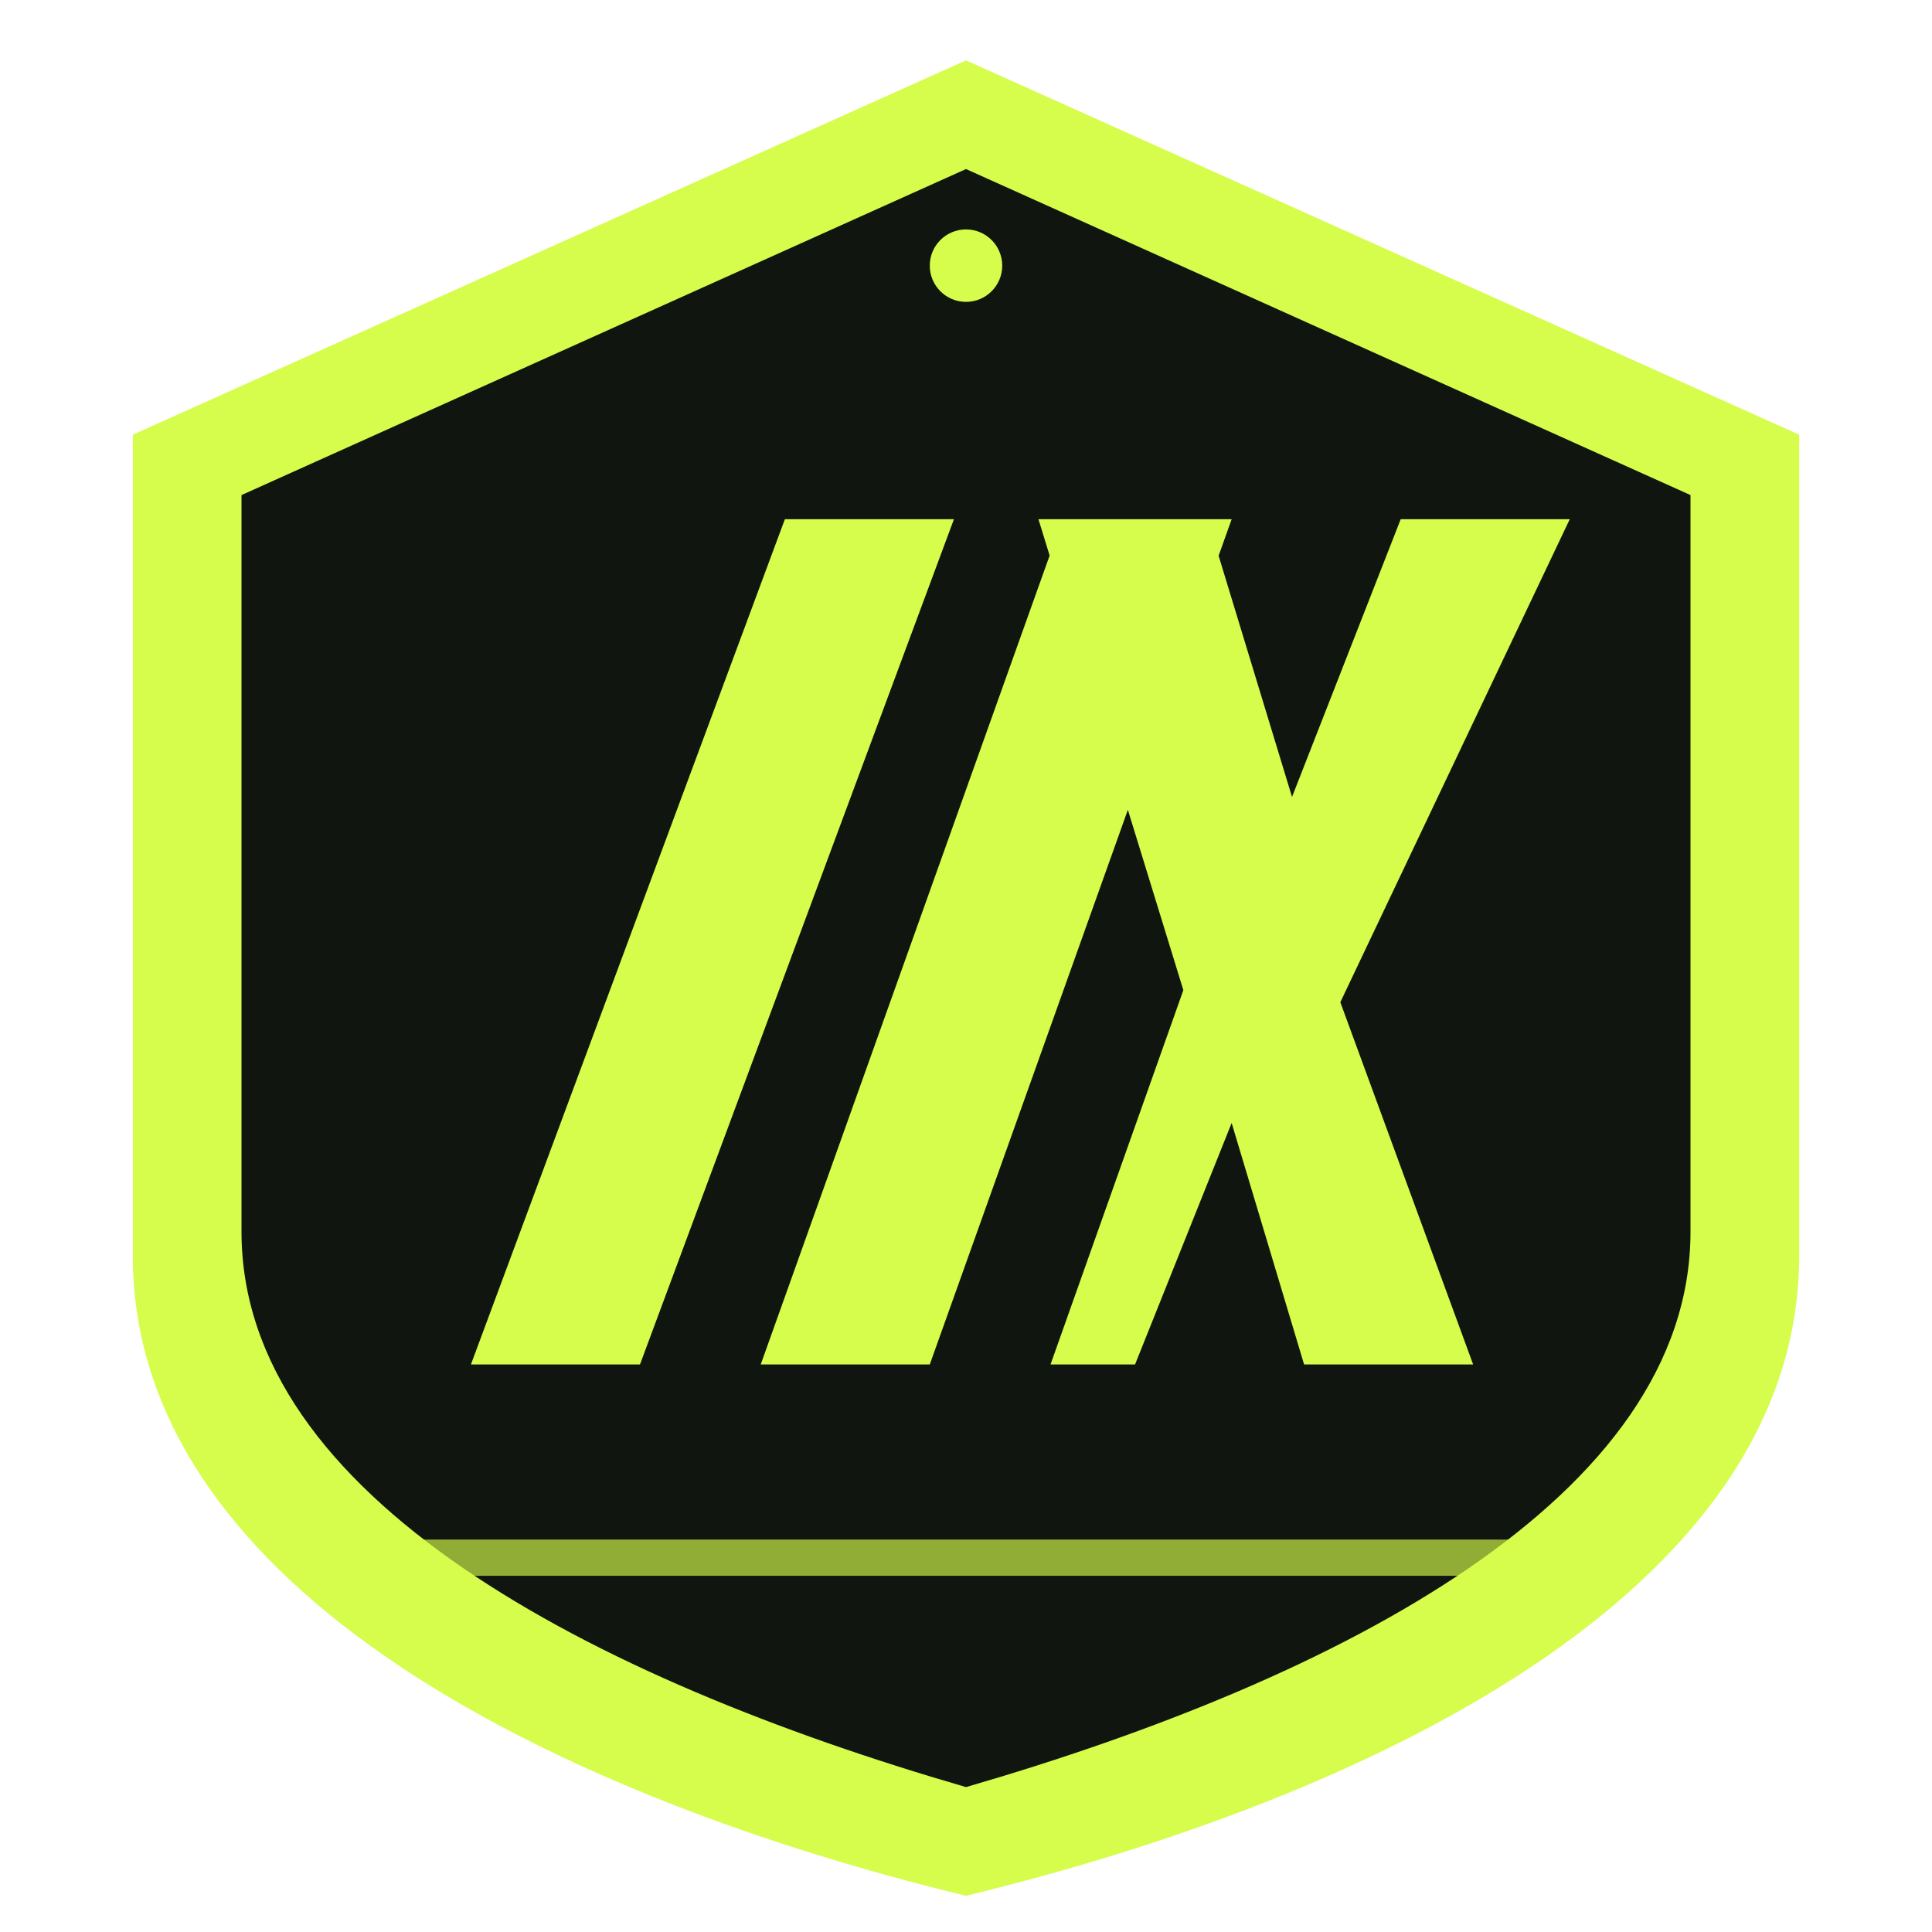
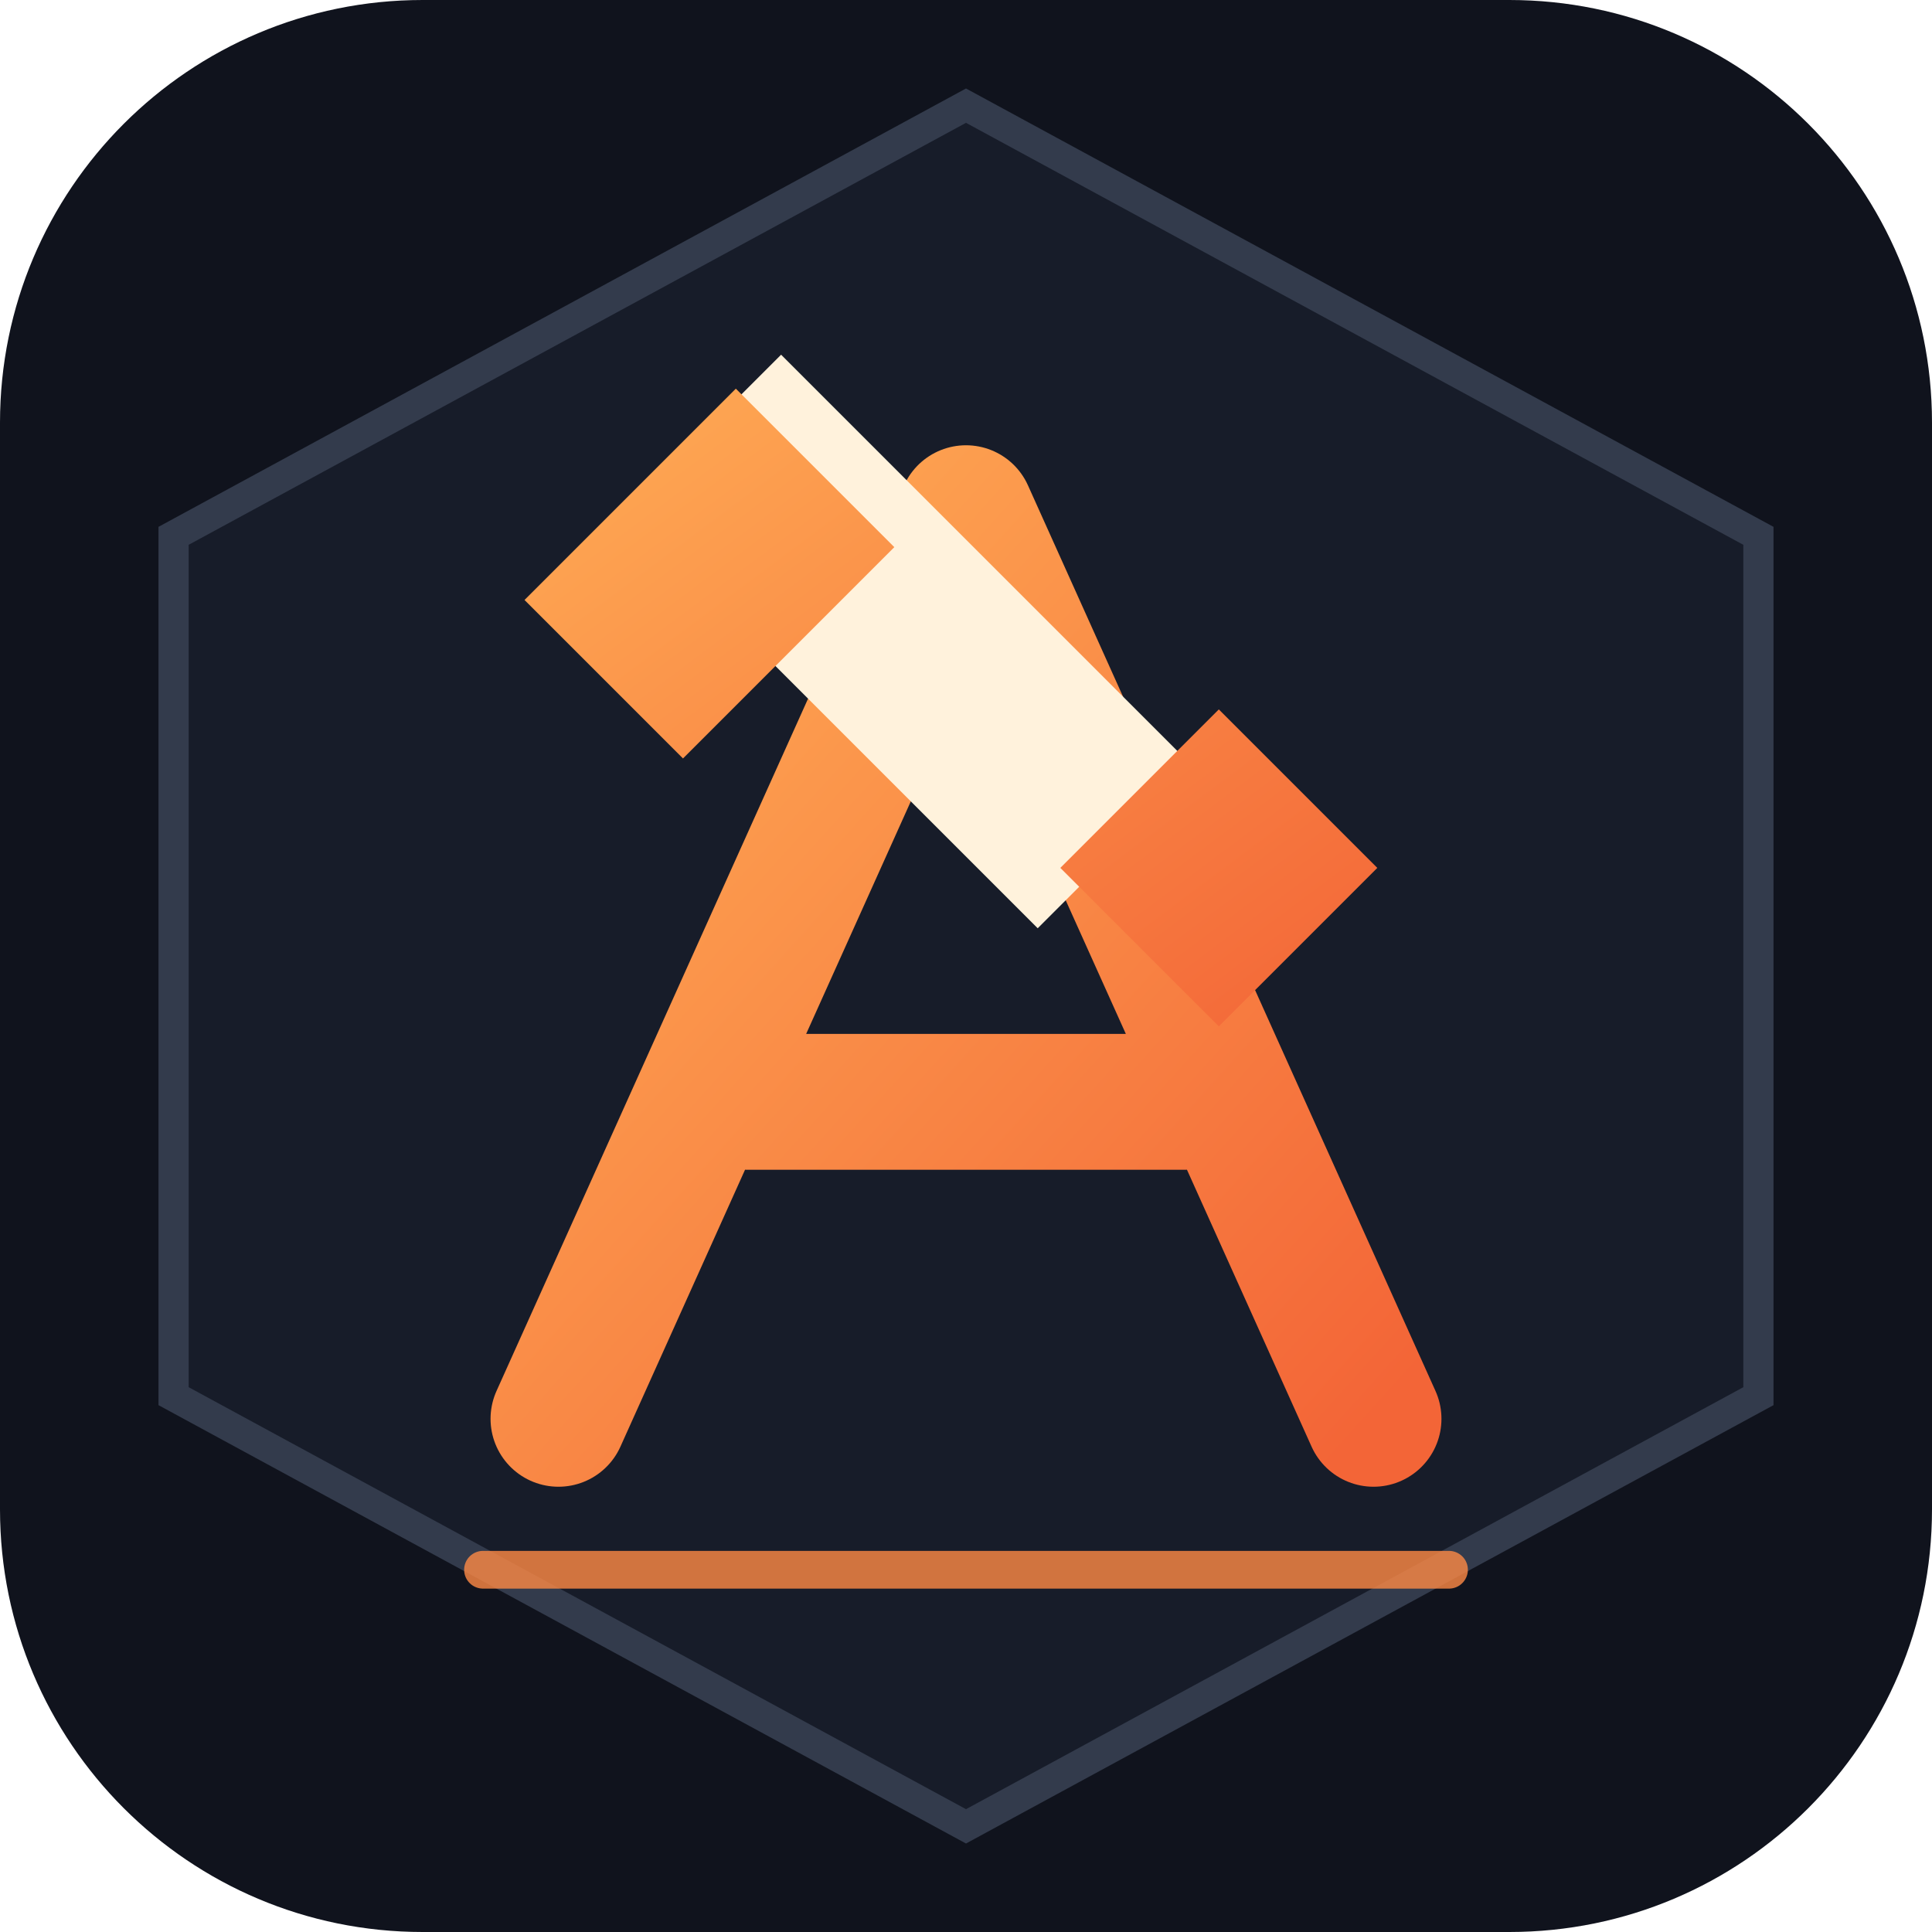
- <svg xmlns="http://www.w3.org/2000/svg" width="160" height="160" viewBox="0 0 160 160">
-   <path fill="#d6fd4b" d="M80 5 149 36v68c0 28-36 45-69 53-33-8-69-25-69-53V36Z" />
-   <path fill="#10160f" d="M80 14 140 41v61c0 22-29 37-60 46-31-9-60-24-60-46V41Z" />
-   <path d="M39 113 65 43h14l-26 70ZM63 113l25-70h14l-25 70ZM87 113l11-31-12-39h14l7 23 9-23h14L111 83l11 30h-14l-6-20-8 20Z" fill="#d6fd4b" />
-   <path d="M32 129h96" stroke="#d6fd4b" stroke-width="3" opacity=".65" />
-   <circle cx="80" cy="22" r="3" fill="#d6fd4b" />
+ <svg xmlns="http://www.w3.org/2000/svg" width="160" height="160" viewBox="0 0 512 512">
+   <defs>
+     <linearGradient id="a" x1="0" y1="0" x2="1" y2="1">
+       <stop stop-color="#ffad55" />
+       <stop offset="1" stop-color="#f36537" />
+     </linearGradient>
+   </defs>
+   <rect width="512" height="512" rx="112" fill="#10131d" />
+   <path d="M256 28 466 142v228L256 484 46 370V142Z" fill="#171c29" stroke="#333b4c" stroke-width="8" />
+   <path d="m148 376 108-240 108 240M198 292h116" fill="none" stroke="url(#a)" stroke-width="36" stroke-linecap="round" stroke-linejoin="round" />
+   <path d="m165 136 42-42 110 110-42 42z" fill="#fff2dc" />
+   <path d="m139 159 56-56 42 42-56 56zM281 230l42-42 42 42-42 42z" fill="url(#a)" />
+   <path d="M128 416h256" stroke="#ff8a45" stroke-width="10" stroke-linecap="round" opacity=".8" />
</svg>
